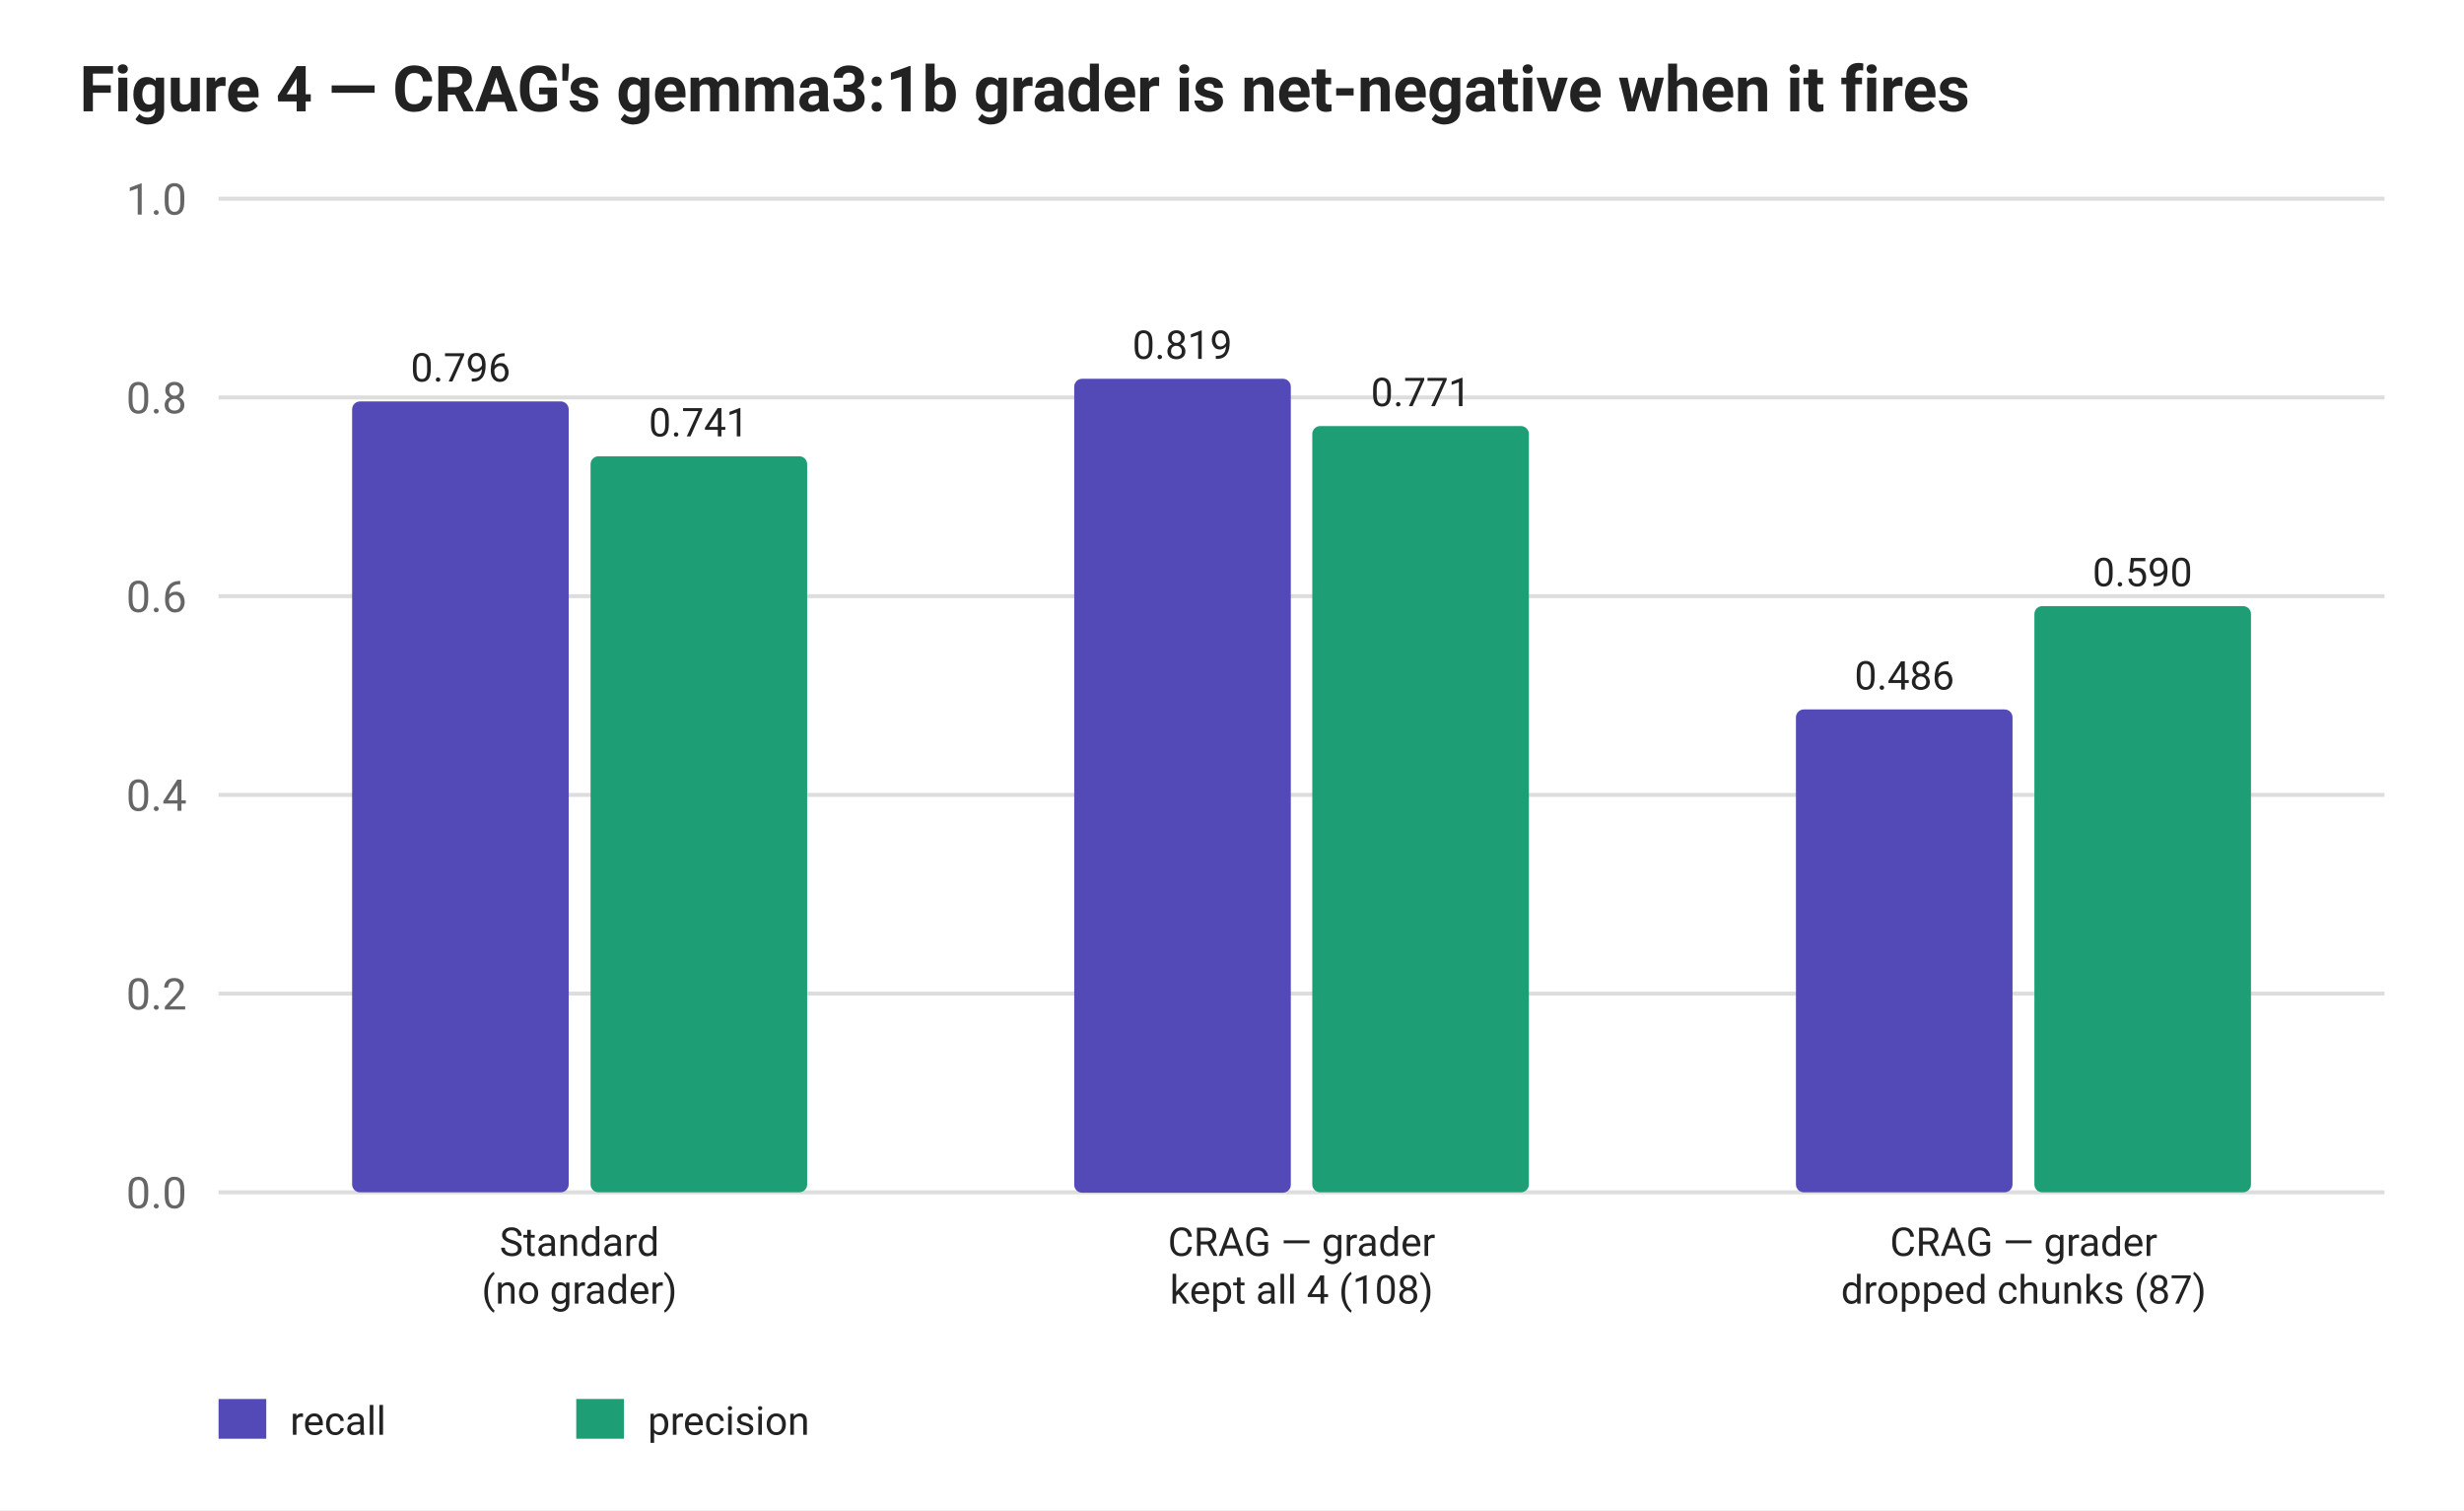
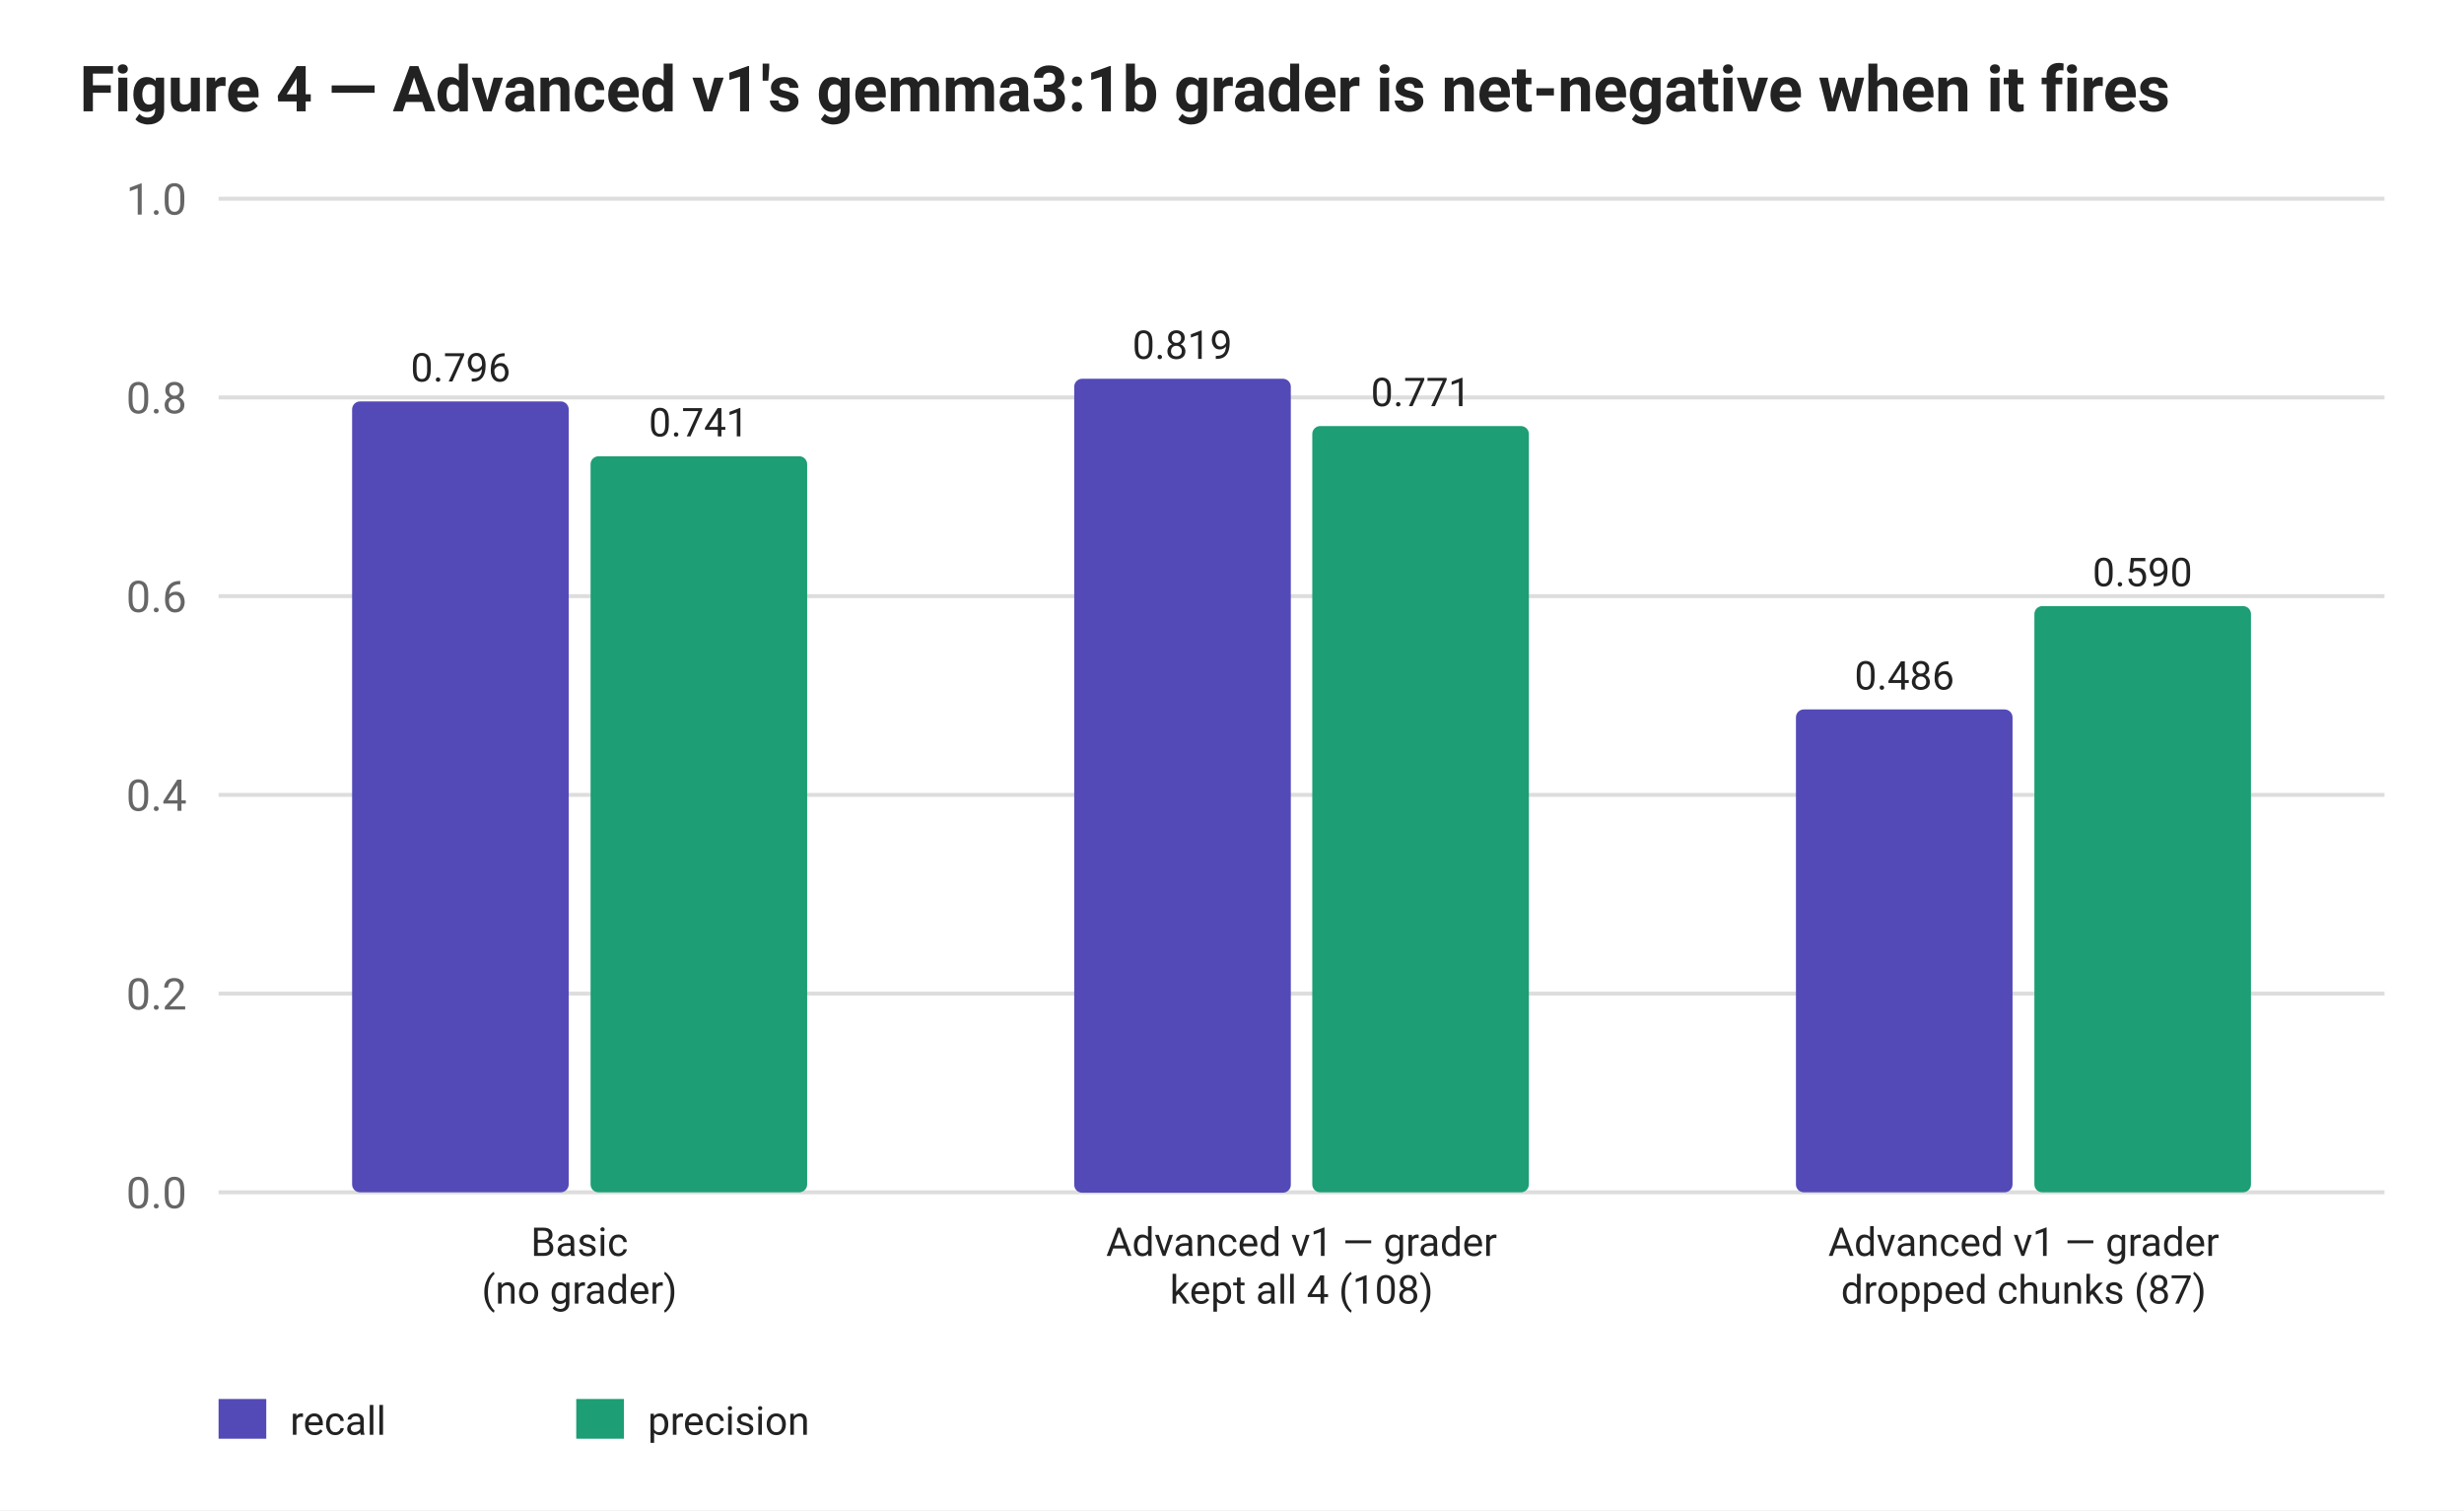
<svg xmlns="http://www.w3.org/2000/svg" width="620" height="380" viewBox="0 0 620 380" font-family="-apple-system,BHF,Segoe UI,Roboto,Helvetica,Arial,sans-serif">
  <rect width="620" height="380" fill="white" />
-   <text x="20.0" y="28.0" font-size="16" text-anchor="start" fill="#222222" font-weight="600">Figure 4 — CRAG's gemma3:1b grader is net-negative when it fires</text>
+   <text x="20.0" y="28.0" font-size="16" text-anchor="start" fill="#222222" font-weight="600">Figure 4 — Advanced v1's gemma3:1b grader is net-negative when it fires</text>
  <line x1="55.0" y1="300.0" x2="600.0" y2="300.0" stroke="#dddddd" stroke-width="1" />
  <text x="47.0" y="304.0" font-size="11" text-anchor="end" fill="#666666" font-weight="400">0.0</text>
  <line x1="55.0" y1="250.0" x2="600.0" y2="250.0" stroke="#dddddd" stroke-width="1" />
  <text x="47.0" y="254.0" font-size="11" text-anchor="end" fill="#666666" font-weight="400">0.2</text>
  <line x1="55.0" y1="200.0" x2="600.0" y2="200.0" stroke="#dddddd" stroke-width="1" />
  <text x="47.0" y="204.0" font-size="11" text-anchor="end" fill="#666666" font-weight="400">0.4</text>
  <line x1="55.0" y1="150.0" x2="600.0" y2="150.0" stroke="#dddddd" stroke-width="1" />
  <text x="47.0" y="154.0" font-size="11" text-anchor="end" fill="#666666" font-weight="400">0.6</text>
  <line x1="55.0" y1="100.0" x2="600.0" y2="100.0" stroke="#dddddd" stroke-width="1" />
  <text x="47.0" y="104.0" font-size="11" text-anchor="end" fill="#666666" font-weight="400">0.8</text>
  <line x1="55.0" y1="50.0" x2="600.0" y2="50.0" stroke="#dddddd" stroke-width="1" />
  <text x="47.0" y="54.0" font-size="11" text-anchor="end" fill="#666666" font-weight="400">1.0</text>
  <rect x="88.6" y="101.0" width="54.5" height="199.0" fill="#534AB7" stroke="none" stroke-width="1" rx="2" />
  <text x="115.9" y="96.0" font-size="10" text-anchor="middle" fill="#222222" font-weight="400">0.796</text>
  <rect x="148.6" y="114.8" width="54.5" height="185.2" fill="#1D9E75" stroke="none" stroke-width="1" rx="2" />
  <text x="175.8" y="109.8" font-size="10" text-anchor="middle" fill="#222222" font-weight="400">0.741</text>
-   <text x="145.8" y="316.0" font-size="10" text-anchor="middle" fill="#222222" font-weight="400">Standard</text>
+   <text x="145.8" y="316.0" font-size="10" text-anchor="middle" fill="#222222" font-weight="400">Basic</text>
  <text x="145.8" y="328.0" font-size="10" text-anchor="middle" fill="#222222" font-weight="400">(no grader)</text>
  <rect x="270.3" y="95.3" width="54.5" height="204.8" fill="#534AB7" stroke="none" stroke-width="1" rx="2" />
  <text x="297.5" y="90.3" font-size="10" text-anchor="middle" fill="#222222" font-weight="400">0.819</text>
  <rect x="330.2" y="107.2" width="54.5" height="192.8" fill="#1D9E75" stroke="none" stroke-width="1" rx="2" />
  <text x="357.5" y="102.2" font-size="10" text-anchor="middle" fill="#222222" font-weight="400">0.771</text>
-   <text x="327.5" y="316.0" font-size="10" text-anchor="middle" fill="#222222" font-weight="400">CRAG — grader</text>
+   <text x="327.5" y="316.0" font-size="10" text-anchor="middle" fill="#222222" font-weight="400">Advanced v1 — grader</text>
  <text x="327.5" y="328.0" font-size="10" text-anchor="middle" fill="#222222" font-weight="400">kept all 4 (108)</text>
  <rect x="451.9" y="178.5" width="54.5" height="121.5" fill="#534AB7" stroke="none" stroke-width="1" rx="2" />
  <text x="479.2" y="173.5" font-size="10" text-anchor="middle" fill="#222222" font-weight="400">0.486</text>
  <rect x="511.9" y="152.5" width="54.5" height="147.5" fill="#1D9E75" stroke="none" stroke-width="1" rx="2" />
  <text x="539.1" y="147.5" font-size="10" text-anchor="middle" fill="#222222" font-weight="400">0.590</text>
-   <text x="509.2" y="316.0" font-size="10" text-anchor="middle" fill="#222222" font-weight="400">CRAG — grader</text>
+   <text x="509.2" y="316.0" font-size="10" text-anchor="middle" fill="#222222" font-weight="400">Advanced v1 — grader</text>
  <text x="509.2" y="328.0" font-size="10" text-anchor="middle" fill="#222222" font-weight="400">dropped chunks (87)</text>
  <rect x="55.0" y="352.0" width="12.0" height="10.0" fill="#534AB7" stroke="none" stroke-width="1" rx="0" />
  <text x="73.0" y="361.0" font-size="10" text-anchor="start" fill="#222222" font-weight="400">recall</text>
  <rect x="145.0" y="352.0" width="12.0" height="10.0" fill="#1D9E75" stroke="none" stroke-width="1" rx="0" />
  <text x="163.0" y="361.0" font-size="10" text-anchor="start" fill="#222222" font-weight="400">precision</text>
</svg>
